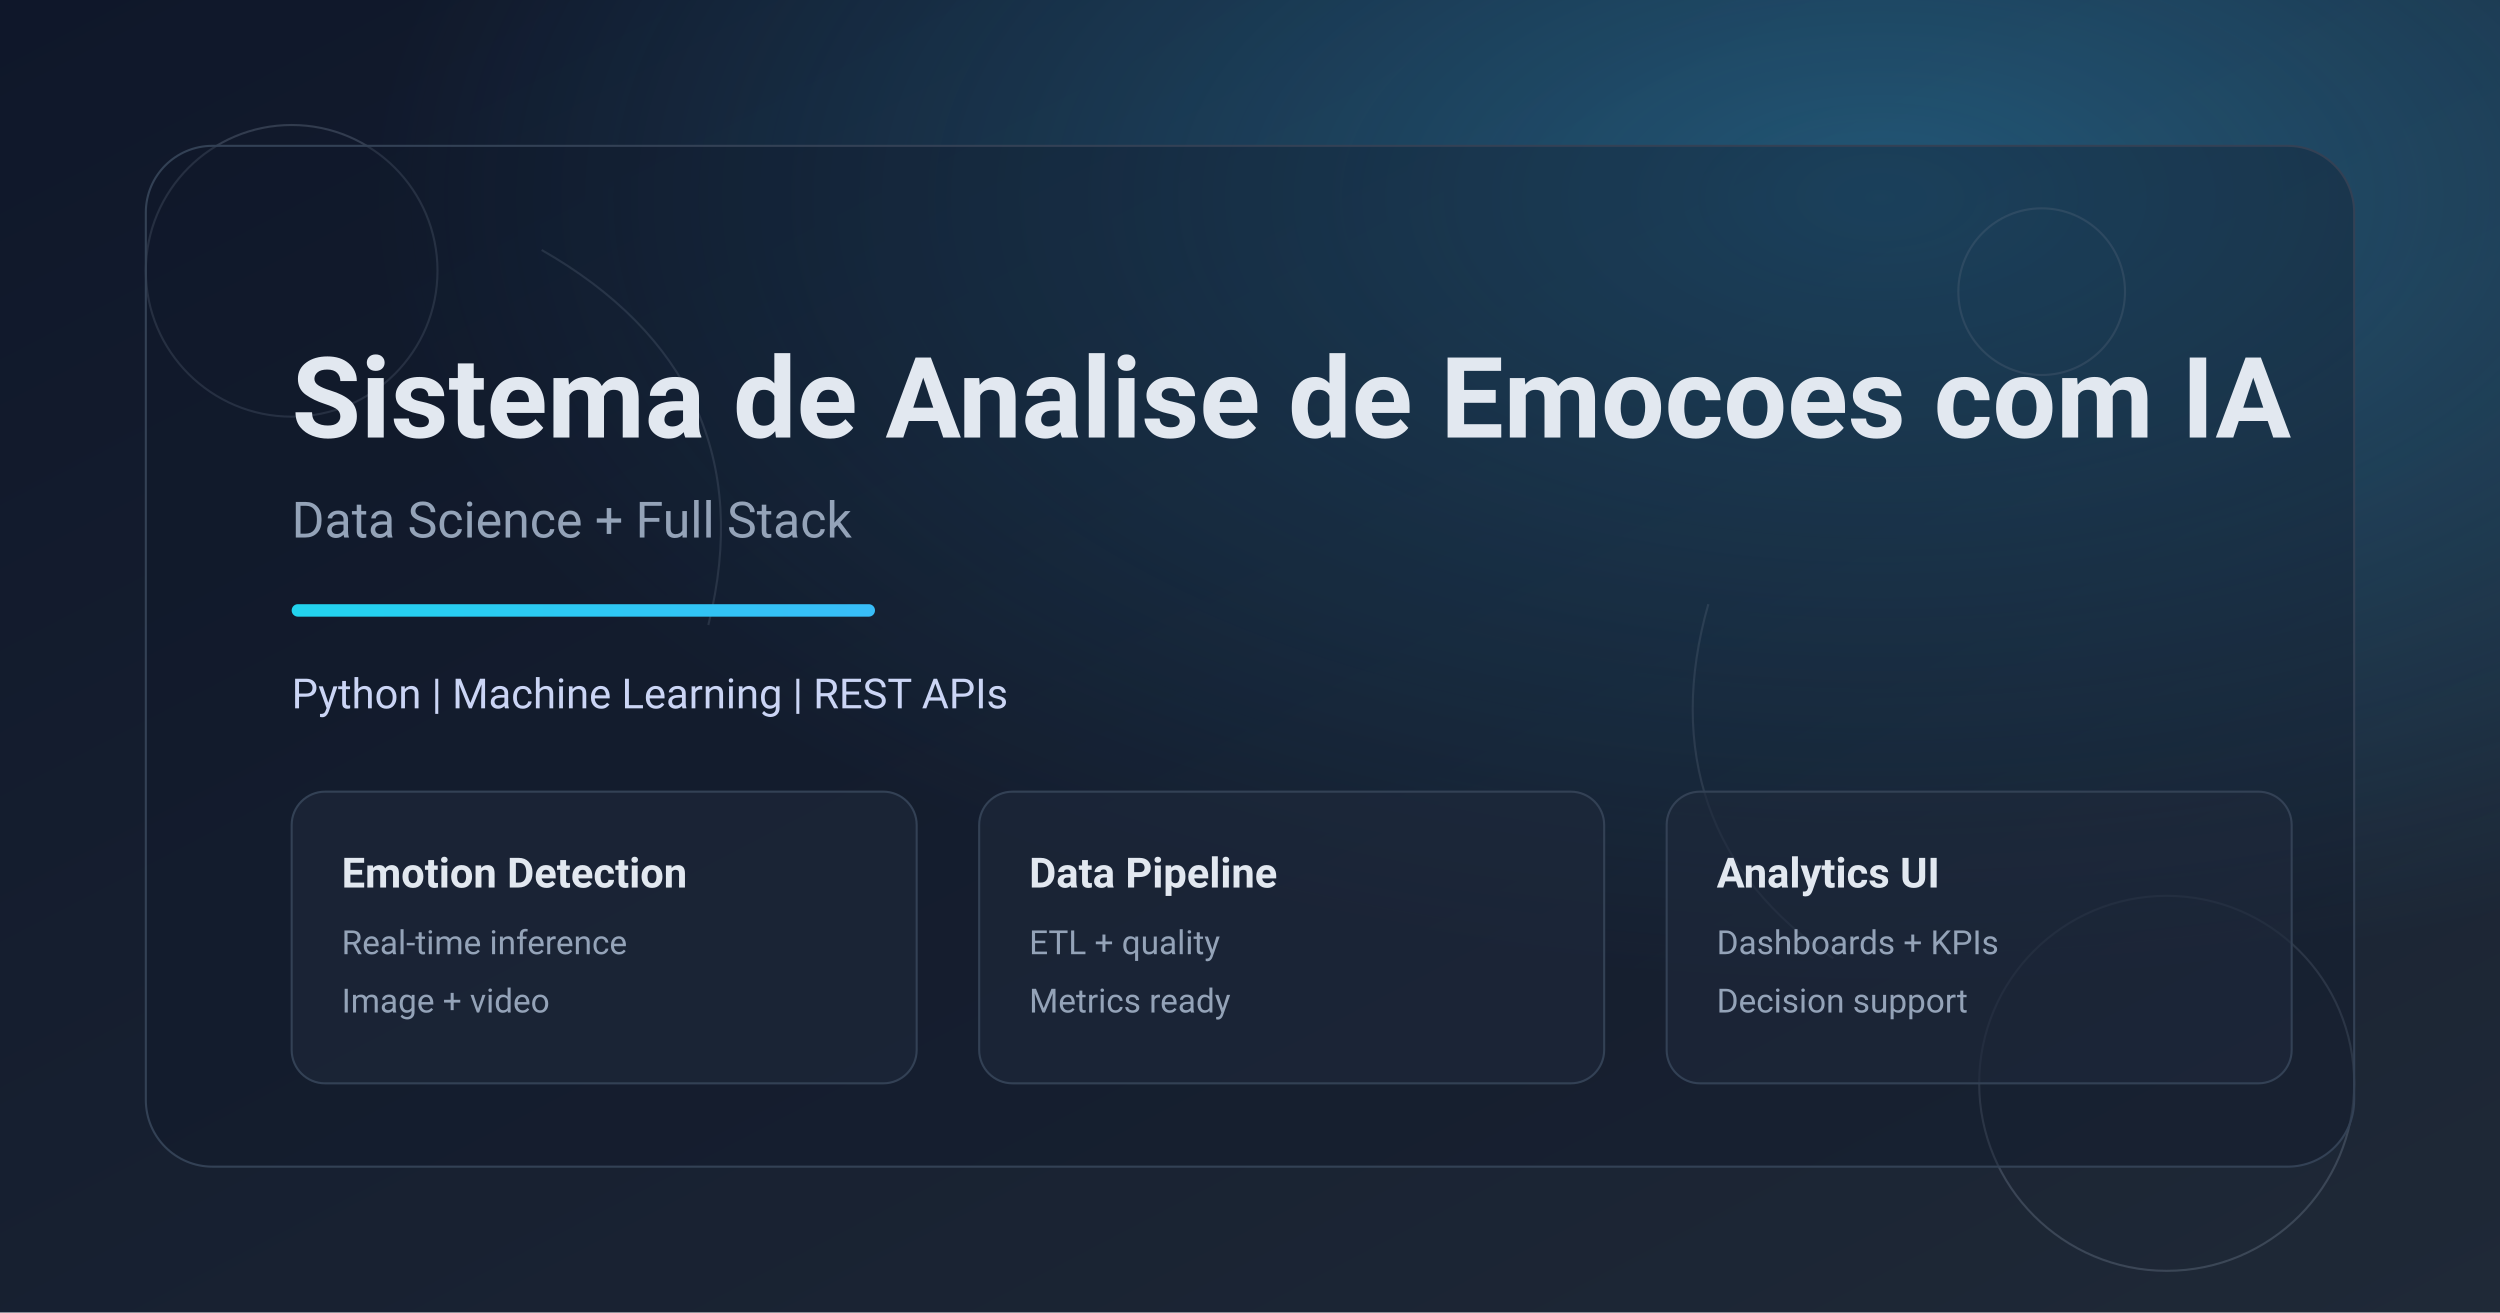
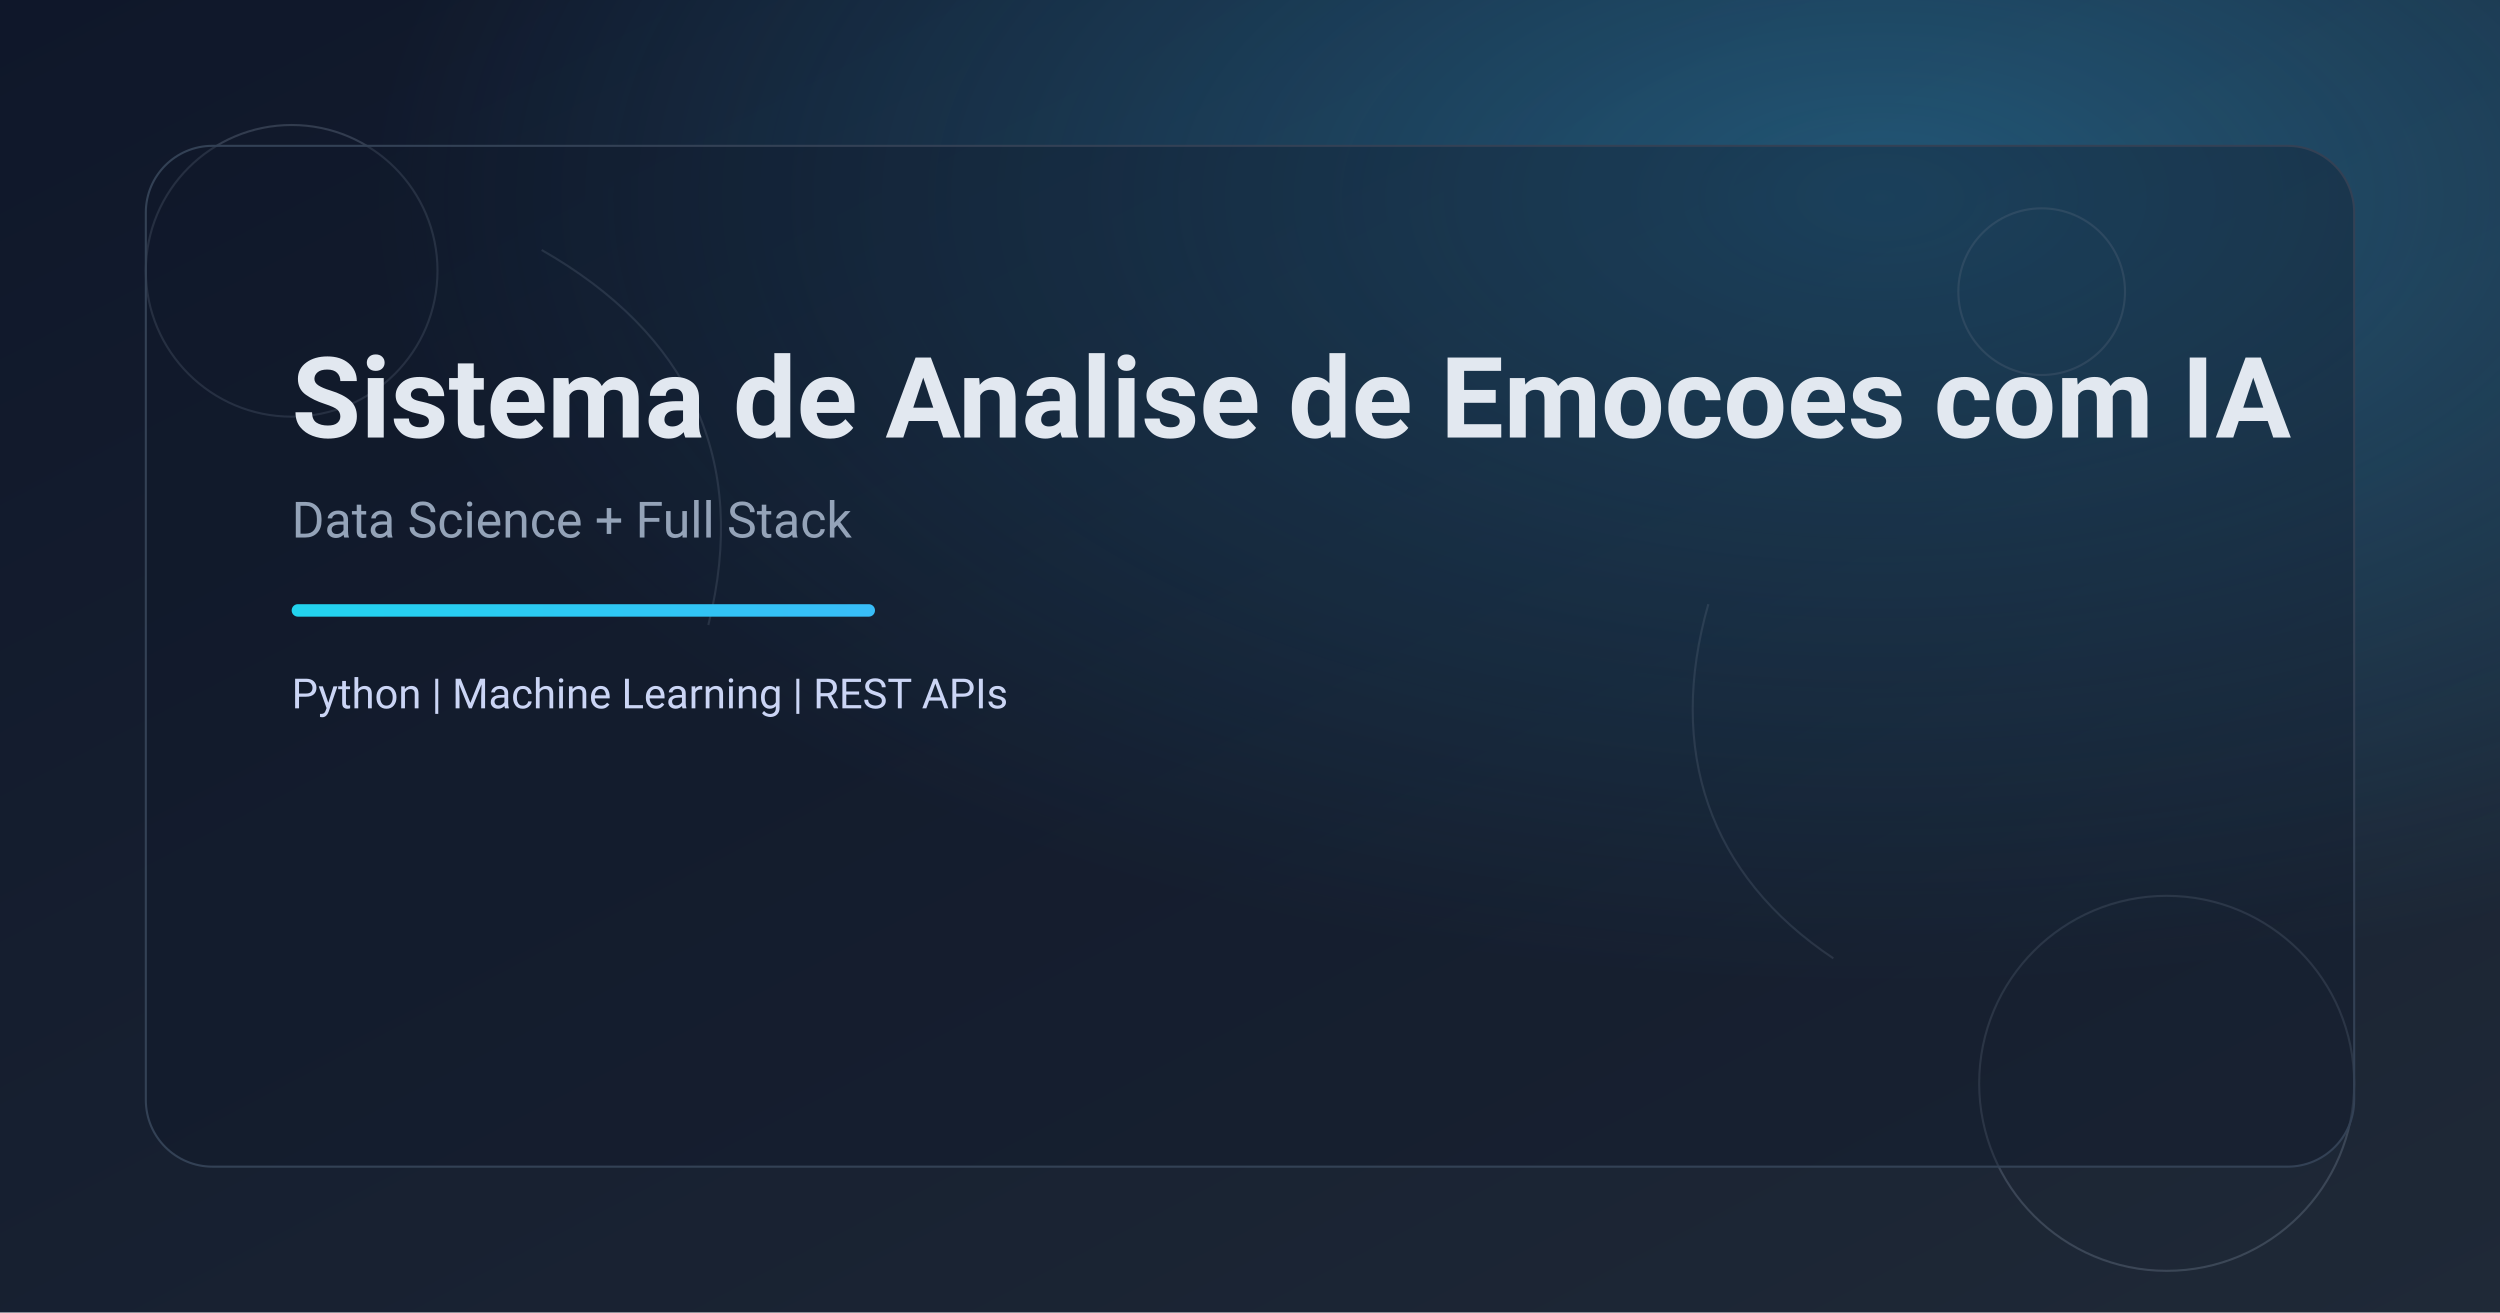
<svg xmlns="http://www.w3.org/2000/svg" width="1200" height="630" viewBox="0 0 1200 630" role="img" aria-label="Sistema de Analise de Emocoes com IA cover">
  <defs>
    <linearGradient id="bg" x1="0" y1="0" x2="1" y2="1">
      <stop offset="0%" stop-color="#0f172a" />
      <stop offset="100%" stop-color="#1f2937" />
    </linearGradient>
    <linearGradient id="accent" x1="0" y1="0" x2="1" y2="0">
      <stop offset="0%" stop-color="#22d3ee" />
      <stop offset="100%" stop-color="#38bdf8" />
    </linearGradient>
    <radialGradient id="glow" cx="75%" cy="15%" r="60%">
      <stop offset="0%" stop-color="#38bdf8" stop-opacity="0.35" />
      <stop offset="100%" stop-color="#38bdf8" stop-opacity="0" />
    </radialGradient>
  </defs>
  <rect width="1200" height="630" fill="url(#bg)" />
  <rect width="1200" height="630" fill="url(#glow)" />
  <g opacity="0.25" stroke="#94a3b8" stroke-width="1" fill="none">
    <circle cx="140" cy="130" r="70" />
    <circle cx="1040" cy="520" r="90" />
    <circle cx="980" cy="140" r="40" />
    <path d="M260 120C330 160 360 220 340 300" />
    <path d="M880 460C820 420 800 360 820 290" />
  </g>
  <rect x="70" y="70" width="1060" height="490" rx="32" fill="#0f172a" fill-opacity="0.35" stroke="#334155" />
  <text x="140" y="210" fill="#e2e8f0" font-size="54" font-family="Roboto, Arial, sans-serif" font-weight="700">
    Sistema de Analise de Emocoes com IA
  </text>
  <text x="140" y="258" fill="#94a3b8" font-size="24" font-family="Roboto, Arial, sans-serif">
    Data Science + Full Stack
  </text>
  <rect x="140" y="290" width="280" height="6" fill="url(#accent)" rx="3" />
  <text x="140" y="340" fill="#cbd5f5" font-size="20" font-family="Roboto, Arial, sans-serif">
    Python | Machine Learning | REST APIs
  </text>
-   <g transform="translate(140 380)">
-     <rect width="300" height="140" rx="16" fill="#1e293b" fill-opacity="0.6" stroke="#334155" />
-     <text x="24" y="46" fill="#e2e8f0" font-size="20" font-family="Roboto, Arial, sans-serif" font-weight="600">
-       Emotion Detection
-     </text>
-     <text x="24" y="78" fill="#94a3b8" font-size="16" font-family="Roboto, Arial, sans-serif">
-       Real-time inference
-     </text>
-     <text x="24" y="106" fill="#94a3b8" font-size="16" font-family="Roboto, Arial, sans-serif">
-       Image + video
-     </text>
-   </g>
-   <g transform="translate(470 380)">
-     <rect width="300" height="140" rx="16" fill="#1e293b" fill-opacity="0.6" stroke="#334155" />
-     <text x="24" y="46" fill="#e2e8f0" font-size="20" font-family="Roboto, Arial, sans-serif" font-weight="600">
-       Data Pipeline
-     </text>
-     <text x="24" y="78" fill="#94a3b8" font-size="16" font-family="Roboto, Arial, sans-serif">
-       ETL + quality
-     </text>
-     <text x="24" y="106" fill="#94a3b8" font-size="16" font-family="Roboto, Arial, sans-serif">
-       Metrics ready
-     </text>
-   </g>
-   <g transform="translate(800 380)">
-     <rect width="300" height="140" rx="16" fill="#1e293b" fill-opacity="0.6" stroke="#334155" />
-     <text x="24" y="46" fill="#e2e8f0" font-size="20" font-family="Roboto, Arial, sans-serif" font-weight="600">
-       Analytics UI
-     </text>
-     <text x="24" y="78" fill="#94a3b8" font-size="16" font-family="Roboto, Arial, sans-serif">
-       Dashboards + KPIs
-     </text>
-     <text x="24" y="106" fill="#94a3b8" font-size="16" font-family="Roboto, Arial, sans-serif">
-       Decision support
-     </text>
-   </g>
</svg>
